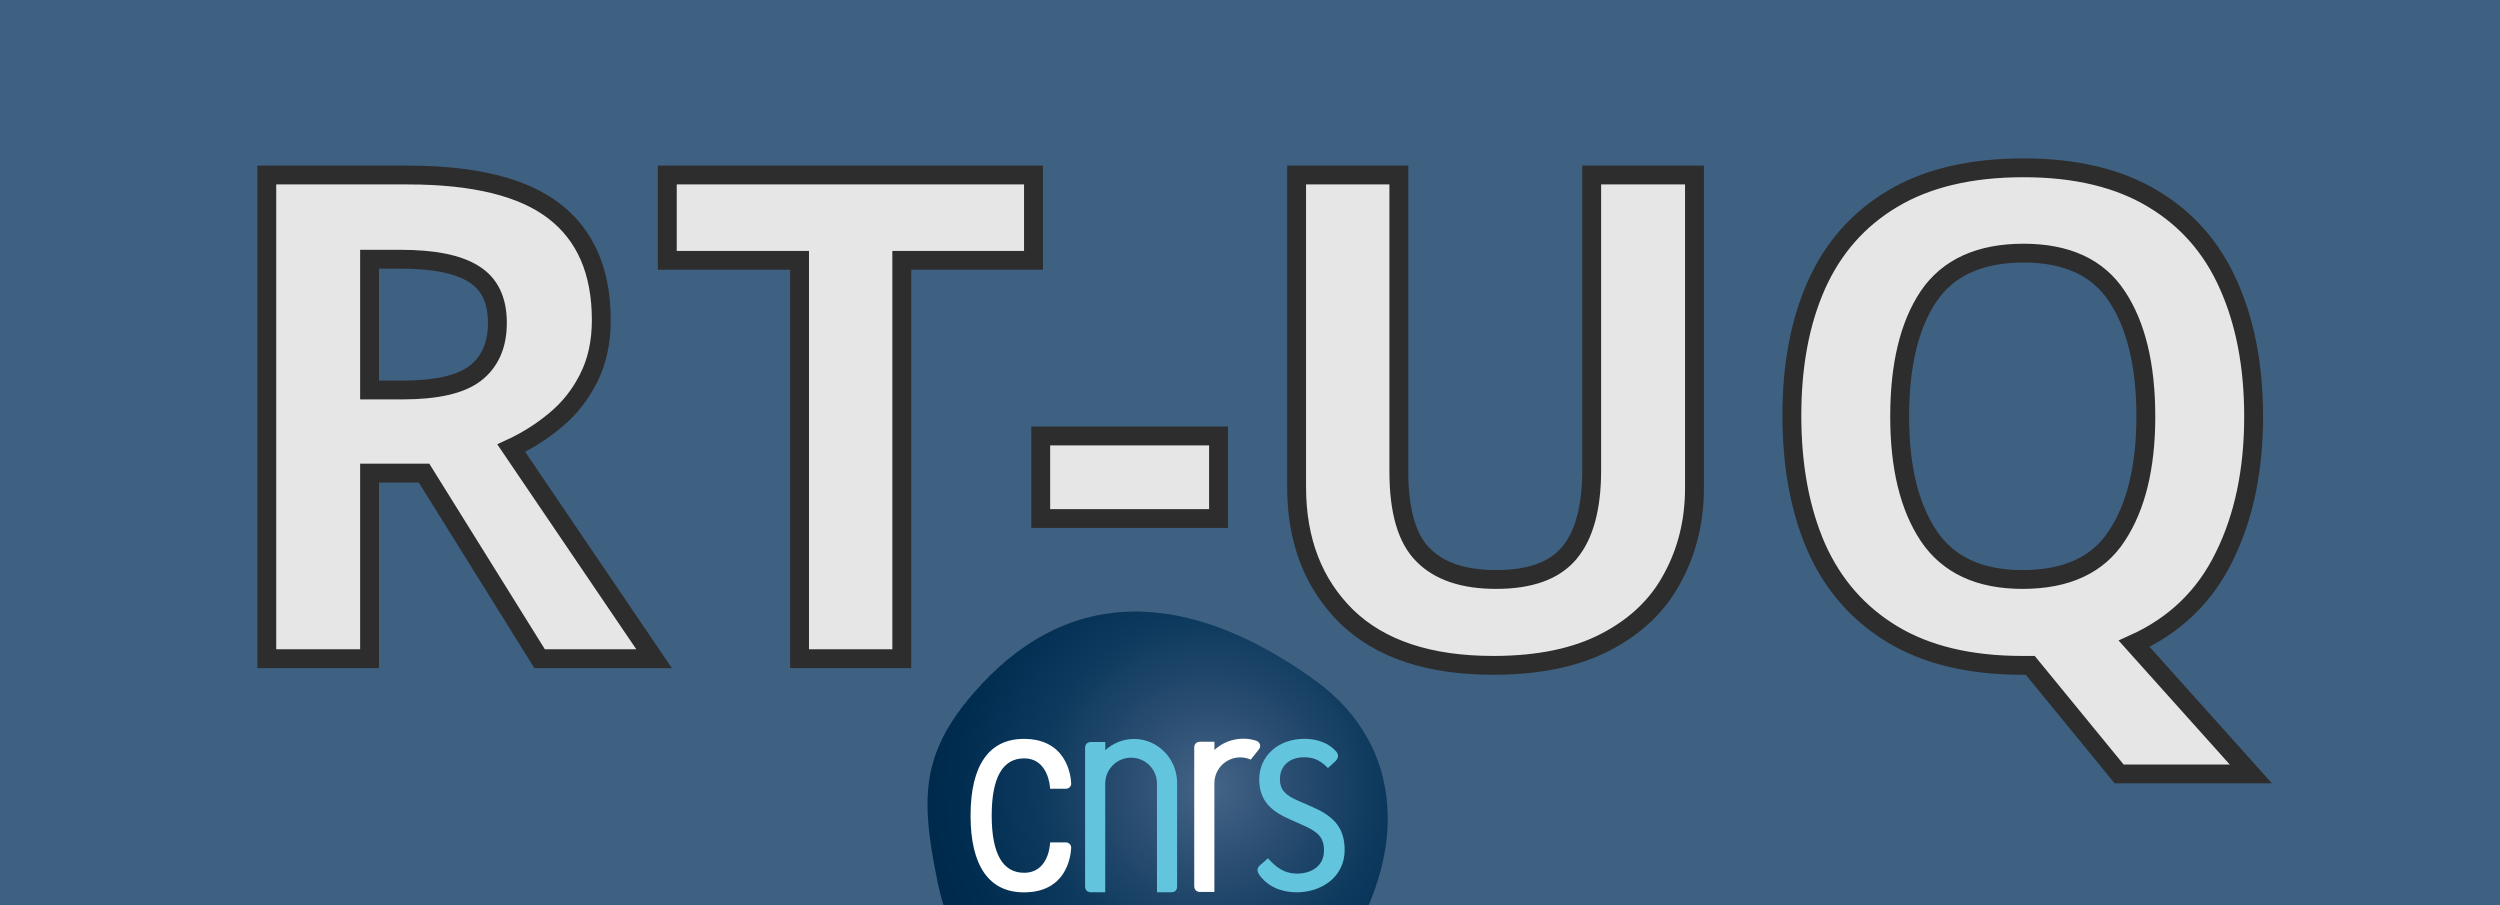
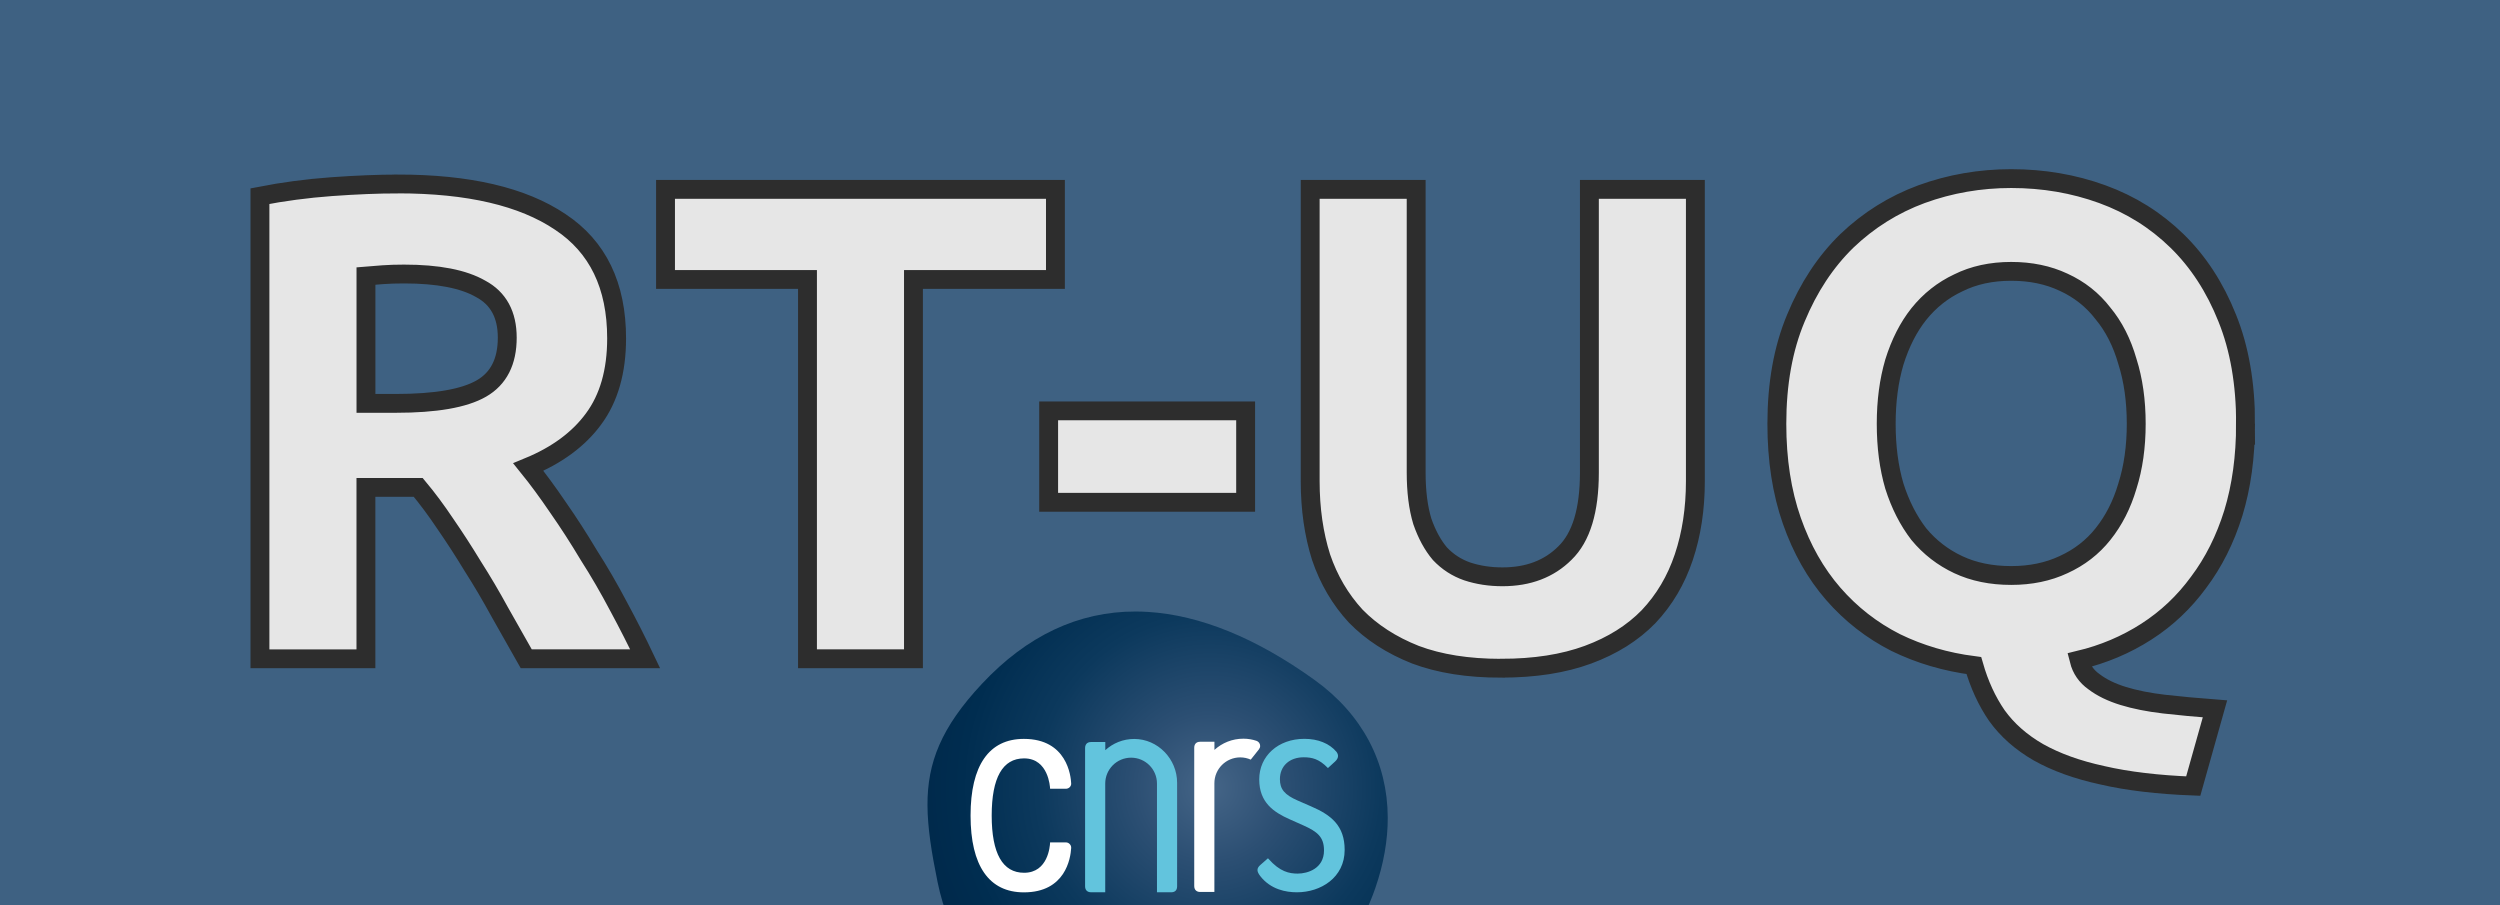
<svg xmlns="http://www.w3.org/2000/svg" width="266.076" height="96.272" viewBox="0 0 70.399 25.472" version="1.1" id="svg5" xml:space="preserve">
  <defs id="defs2" />
  <g id="layer1" transform="translate(31.68455,-0.9769775)">
    <rect style="fill:#3e6182;fill-opacity:1;stroke-width:0.189" id="rect1542" width="70.556" height="26.458" x="-31.685" y="0.977" />
    <g id="g1349" transform="matrix(0.2378655,0,0,0.2378655,-49.64687,-2.336214)">
      <radialGradient id="SVGID_1_" cx="1981.317" cy="-1309.801" r="212.812" gradientTransform="matrix(0.1616,0,0,-0.1616,-101.4548,-104.4775)" gradientUnits="userSpaceOnUse">
        <stop offset="0" style="stop-color:#456587" id="stop1326" />
        <stop offset="0.256" style="stop-color:#2C4F73" id="stop1328" />
        <stop offset="0.593" style="stop-color:#0C395D" id="stop1330" />
        <stop offset="0.852" style="stop-color:#002D50" id="stop1332" />
        <stop offset="1" style="stop-color:#00294B" id="stop1334" />
      </radialGradient>
      <path fill="url(#SVGID_1_)" d="m 211.401,86.369 c -0.49,-0.029 -0.978,-0.046 -1.46,-0.046 -6.745,-0.008 -12.854,2.863 -18.176,8.556 -4.84,5.171 -6.467,9.336 -6.451,14.361 0.008,2.688 0.485,5.625 1.191,9.097 1.328,6.526 5.201,12.824 10.629,17.285 4.153,3.412 8.786,5.158 13.67,5.19 2.529,0.016 5.125,-0.426 7.759,-1.334 8.499,-2.933 16.631,-11.332 19.771,-20.423 0.994,-2.876 1.477,-5.678 1.469,-8.342 -0.025,-6.513 -3.002,-12.221 -8.685,-16.302 -6.898,-4.955 -13.53,-7.659 -19.717,-8.042 z" id="path1337" style="fill:url(#SVGID_1_)" transform="translate(-1.1385987e-6)" />
      <g id="g1347" transform="translate(-1.1385987e-6)">
        <path fill="#ffffff" d="m 201.699,113.656 h -1.869 l -0.003,0.054 c -0.016,0.364 -0.231,3.542 -3.076,3.542 -2.542,0 -3.833,-2.278 -3.835,-6.771 0.002,-4.492 1.293,-6.771 3.835,-6.771 2.893,0 3.068,3.396 3.076,3.542 l 0.003,0.054 h 1.869 c 0.172,0 0.339,-0.069 0.46,-0.193 0.116,-0.119 0.175,-0.272 0.167,-0.432 -0.038,-0.881 -0.49,-5.279 -5.6,-5.279 -4.129,0 -6.312,3.139 -6.312,9.075 0,5.947 2.182,9.094 6.312,9.094 4.916,0 5.527,-4.017 5.6,-5.247 0.011,-0.17 -0.046,-0.335 -0.164,-0.458 -0.121,-0.14 -0.29,-0.21 -0.463,-0.21 z" id="path1339" />
        <path fill="#62c4dd" d="m 230.739,109.397 v 0 l -1.607,-0.7 c -1.549,-0.679 -2.096,-1.341 -2.096,-2.529 0,-1.549 1.131,-2.588 2.816,-2.588 0.997,0 1.813,0.204 2.813,1.22 l 0.054,0.057 0.859,-0.786 c 0.499,-0.461 0.353,-0.879 0.146,-1.146 -0.838,-0.988 -2.182,-1.529 -3.79,-1.529 -3.097,0 -5.347,2.02 -5.347,4.805 0,2.737 1.725,3.882 3.588,4.712 l 1.643,0.732 c 1.652,0.74 2.438,1.371 2.438,2.96 0,2.166 -1.958,2.745 -3.114,2.745 -0.994,0 -2.104,-0.213 -3.464,-1.754 l -0.054,-0.062 -0.895,0.786 c -0.461,0.404 -0.463,0.752 -0.016,1.328 1.23,1.584 3.038,1.915 4.336,1.915 2.807,0 5.652,-1.724 5.652,-5.021 0.001,-2.855 -1.583,-4.121 -3.962,-5.145 z" id="path1341" />
        <path fill="#62c4dd" d="m 214.866,106.59 c 0,-2.804 -2.274,-5.18 -5.078,-5.18 -1.32,0 -2.521,0.504 -3.424,1.328 v -0.964 h -1.688 c -0.509,0 -0.703,0.331 -0.703,0.714 v 16.366 c 0,0.46 0.28,0.705 0.695,0.705 h 1.689 v -12.87 c 0,-1.691 1.371,-3.063 3.063,-3.063 1.692,0 3.063,1.371 3.063,3.063 v 12.873 h 1.678 c 0.466,0 0.706,-0.259 0.706,-0.703 -10e-4,0.001 -10e-4,-12.252 -10e-4,-12.269 z" id="path1343" />
        <path fill="#ffffff" d="m 224.554,102.634 c 0.089,-0.111 0.143,-0.248 0.143,-0.399 0,-0.282 -0.183,-0.517 -0.437,-0.604 -0.487,-0.164 -1.01,-0.253 -1.551,-0.253 -1.32,0 -2.521,0.504 -3.424,1.328 v -0.964 h -1.689 c -0.509,0 -0.703,0.331 -0.703,0.714 v 16.363 c 0,0.46 0.283,0.705 0.698,0.705 h 1.688 v -12.869 c 0,-1.692 1.371,-3.063 3.063,-3.063 0.442,0 0.862,0.098 1.242,0.265 l 0.975,-1.226 z" id="path1345" />
      </g>
    </g>
-     <text xml:space="preserve" style="font-style:normal;font-variant:normal;font-weight:bold;font-stretch:normal;font-size:19.101px;font-family:Ubuntu;-inkscape-font-specification:'Ubuntu Bold';fill:#e6e6e6;fill-opacity:1;stroke:#2d2d2d;stroke-width:0.531;stroke-dasharray:none" x="-25.856" y="19.556" id="text4" transform="scale(1.001471,0.9985314)">
-       <tspan id="tspan4" style="stroke-width:0.531" x="-25.856" y="19.556">RT-UQ</tspan>
-     </text>
+     <path d="m -20.45,6.166 q 2.98,0 4.565,1.07 1.585,1.051 1.585,3.285 0,1.394 -0.649,2.273 -0.63,0.86 -1.834,1.356 0.401,0.497 0.84,1.146 0.439,0.63 0.86,1.337 0.439,0.688 0.84,1.452 0.401,0.745 0.745,1.471 h -3.343 q -0.363,-0.649 -0.745,-1.318 -0.363,-0.669 -0.764,-1.299 -0.382,-0.63 -0.764,-1.184 -0.382,-0.573 -0.764,-1.031 h -1.471 v 4.833 h -2.98 V 6.51 q 0.974,-0.191 2.006,-0.267 1.051,-0.076 1.872,-0.076 z m 0.172,2.54 q -0.325,0 -0.592,0.019 -0.248,0.019 -0.478,0.038 v 3.591 h 0.84 q 1.681,0 2.407,-0.42 0.726,-0.42 0.726,-1.433 0,-0.974 -0.745,-1.375 -0.726,-0.42 -2.158,-0.42 z M -1.961,6.319 V 8.86 H -5.953 V 19.556 H -8.933 V 8.86 H -12.925 V 6.319 Z m -0.191,6.246 h 5.539 v 2.579 H -2.152 Z M 10.569,19.824 q -1.394,0 -2.407,-0.382 Q 7.15,19.04 6.482,18.353 5.832,17.646 5.508,16.691 5.202,15.717 5.202,14.552 V 6.319 h 2.98 v 7.984 q 0,0.802 0.172,1.375 0.191,0.554 0.497,0.917 0.325,0.344 0.764,0.497 0.458,0.153 0.993,0.153 1.089,0 1.757,-0.669 0.688,-0.669 0.688,-2.273 V 6.319 h 2.98 v 8.232 q 0,1.165 -0.325,2.139 -0.325,0.974 -0.993,1.681 -0.669,0.688 -1.7,1.07 -1.031,0.382 -2.445,0.382 z m 10.83,-6.895 q 0,0.974 0.229,1.757 0.248,0.783 0.688,1.356 0.458,0.554 1.108,0.86 0.649,0.306 1.49,0.306 0.821,0 1.471,-0.306 0.669,-0.306 1.108,-0.86 0.458,-0.573 0.688,-1.356 0.248,-0.783 0.248,-1.757 0,-0.974 -0.248,-1.757 -0.229,-0.802 -0.688,-1.356 -0.439,-0.573 -1.108,-0.879 -0.649,-0.306 -1.471,-0.306 -0.84,0 -1.49,0.325 -0.649,0.306 -1.108,0.879 -0.439,0.554 -0.688,1.356 -0.229,0.783 -0.229,1.738 z m 10.104,0 q 0,1.394 -0.344,2.521 -0.344,1.108 -0.974,1.948 -0.611,0.84 -1.471,1.394 -0.86,0.554 -1.891,0.802 0.096,0.382 0.42,0.611 0.325,0.248 0.821,0.401 0.497,0.153 1.146,0.229 0.669,0.076 1.433,0.134 l -0.611,2.178 q -1.49,-0.057 -2.56,-0.306 -1.051,-0.229 -1.795,-0.649 -0.726,-0.42 -1.165,-1.031 -0.42,-0.611 -0.649,-1.413 -1.184,-0.153 -2.197,-0.649 -1.012,-0.516 -1.757,-1.375 -0.745,-0.86 -1.165,-2.063 -0.42,-1.203 -0.42,-2.731 0,-1.7 0.535,-2.98 0.535,-1.299 1.433,-2.178 0.917,-0.879 2.101,-1.318 1.203,-0.439 2.521,-0.439 1.356,0 2.56,0.439 1.203,0.439 2.101,1.318 0.898,0.879 1.413,2.178 0.516,1.28 0.516,2.98 z" id="text4" style="font-weight:bold;font-size:19.101px;font-family:Ubuntu;-inkscape-font-specification:'Ubuntu Bold';fill:#e6e6e6;stroke:#2d2d2d;stroke-width:0.531" transform="scale(1.001471,0.9985314)" aria-label="RT-UQ" />
  </g>
</svg>
